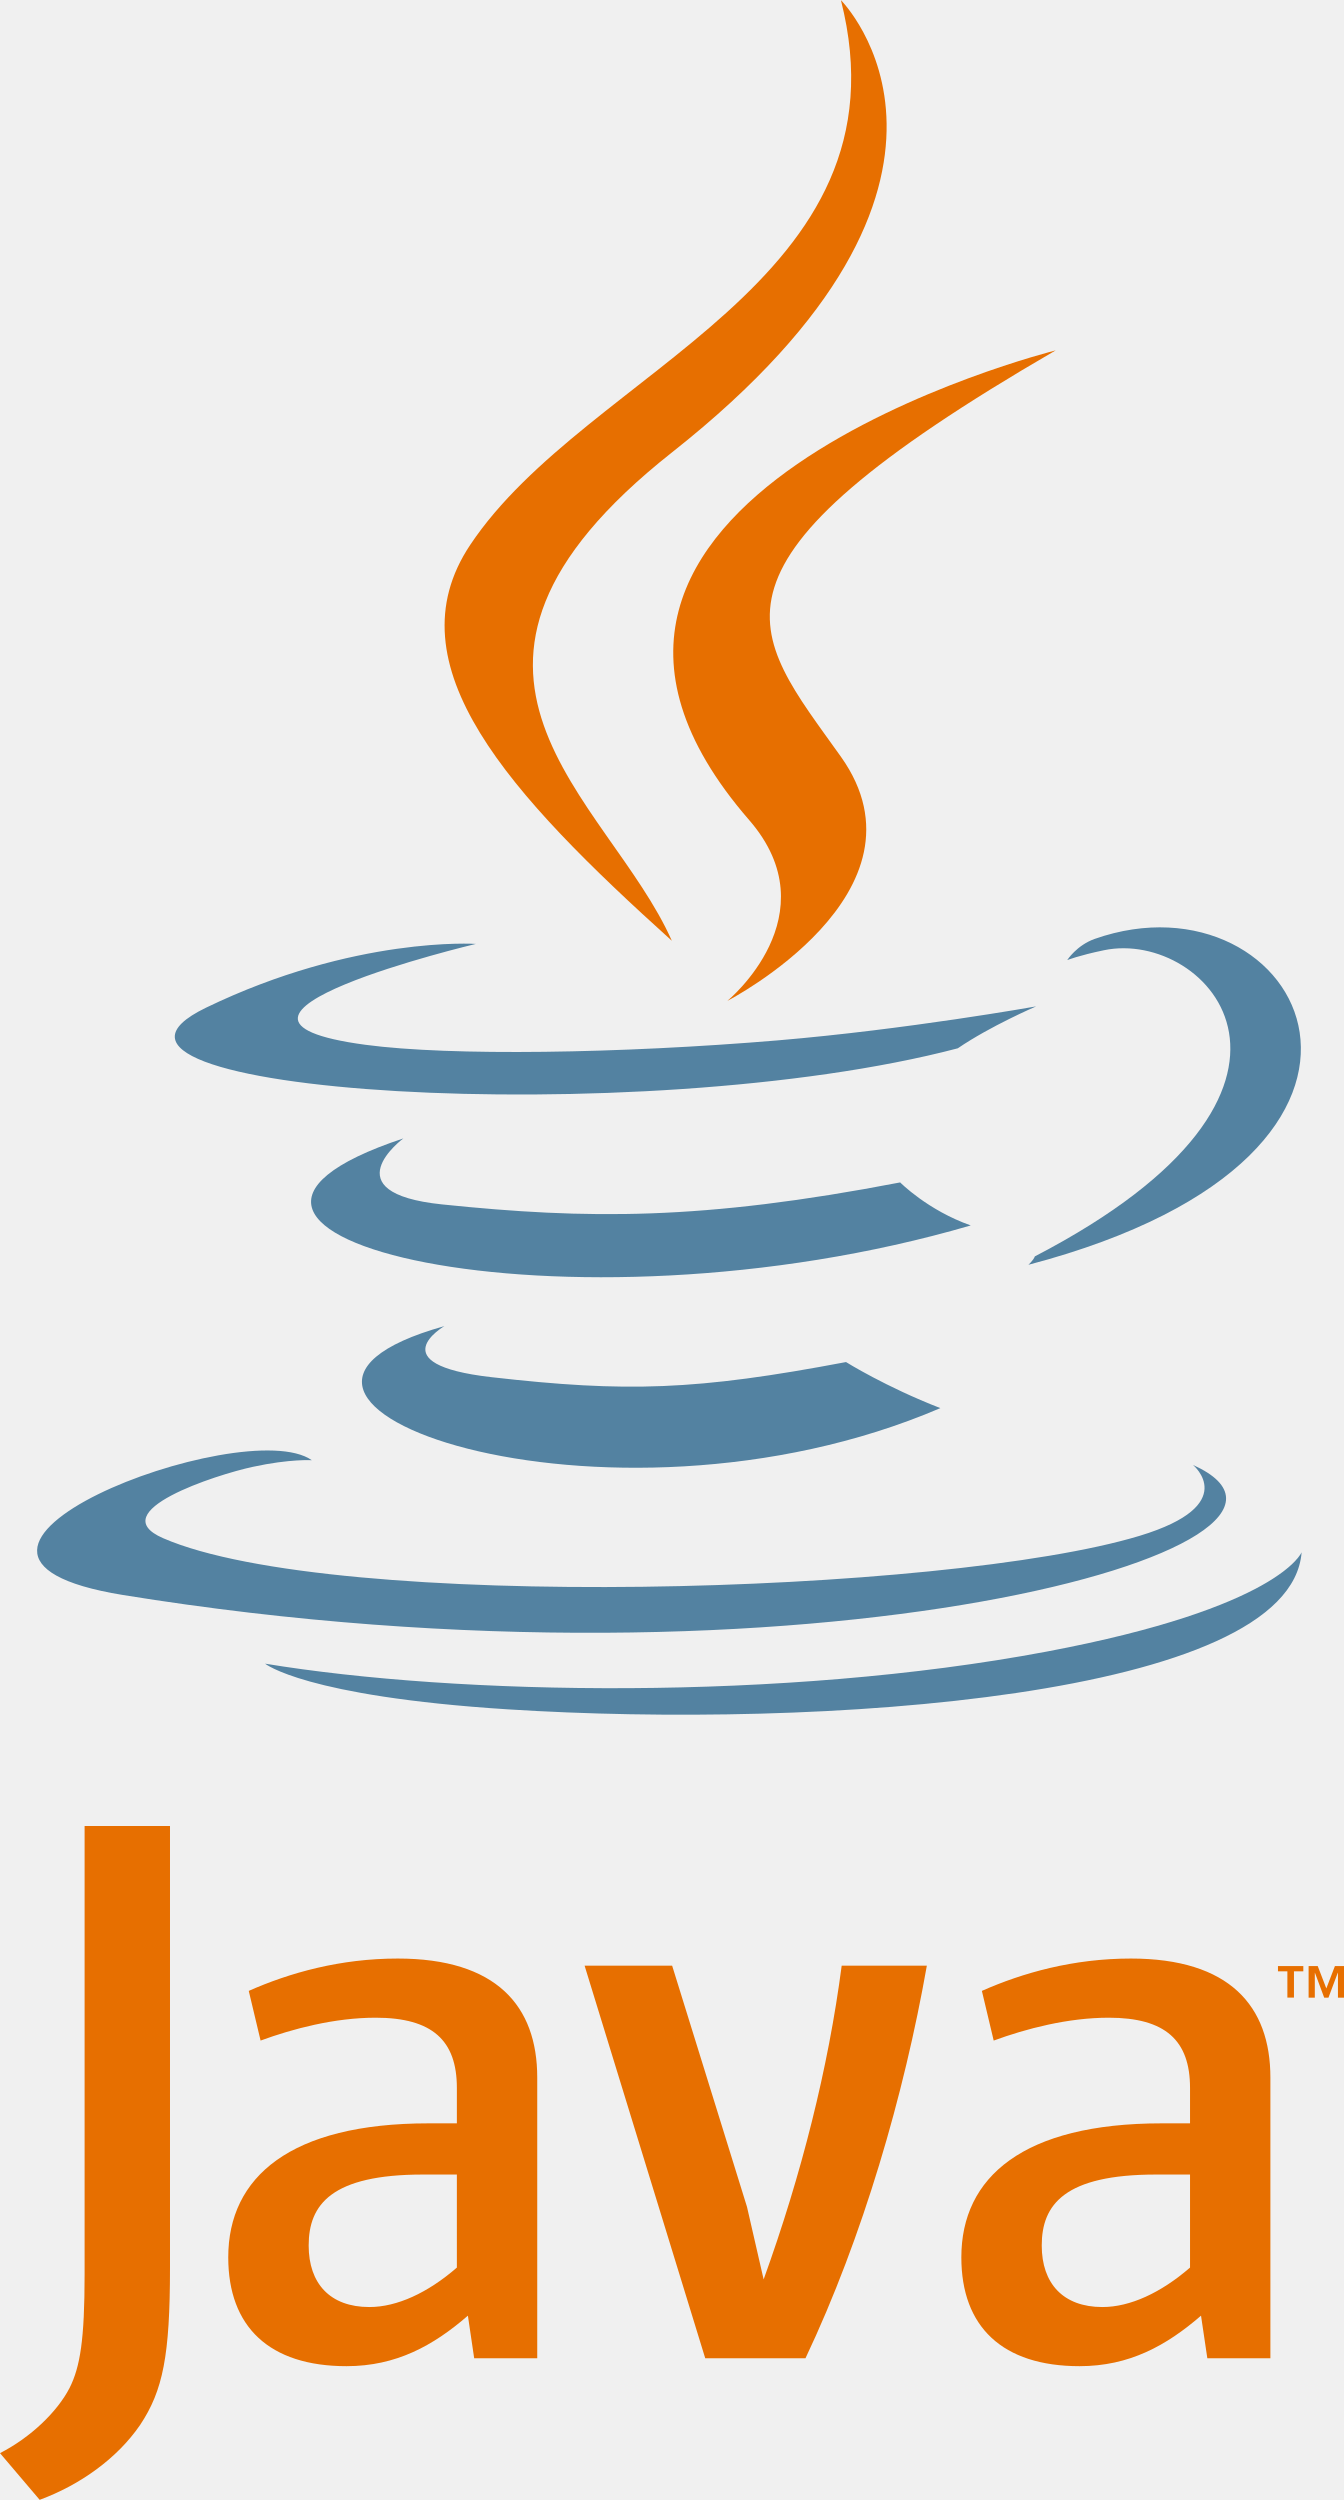
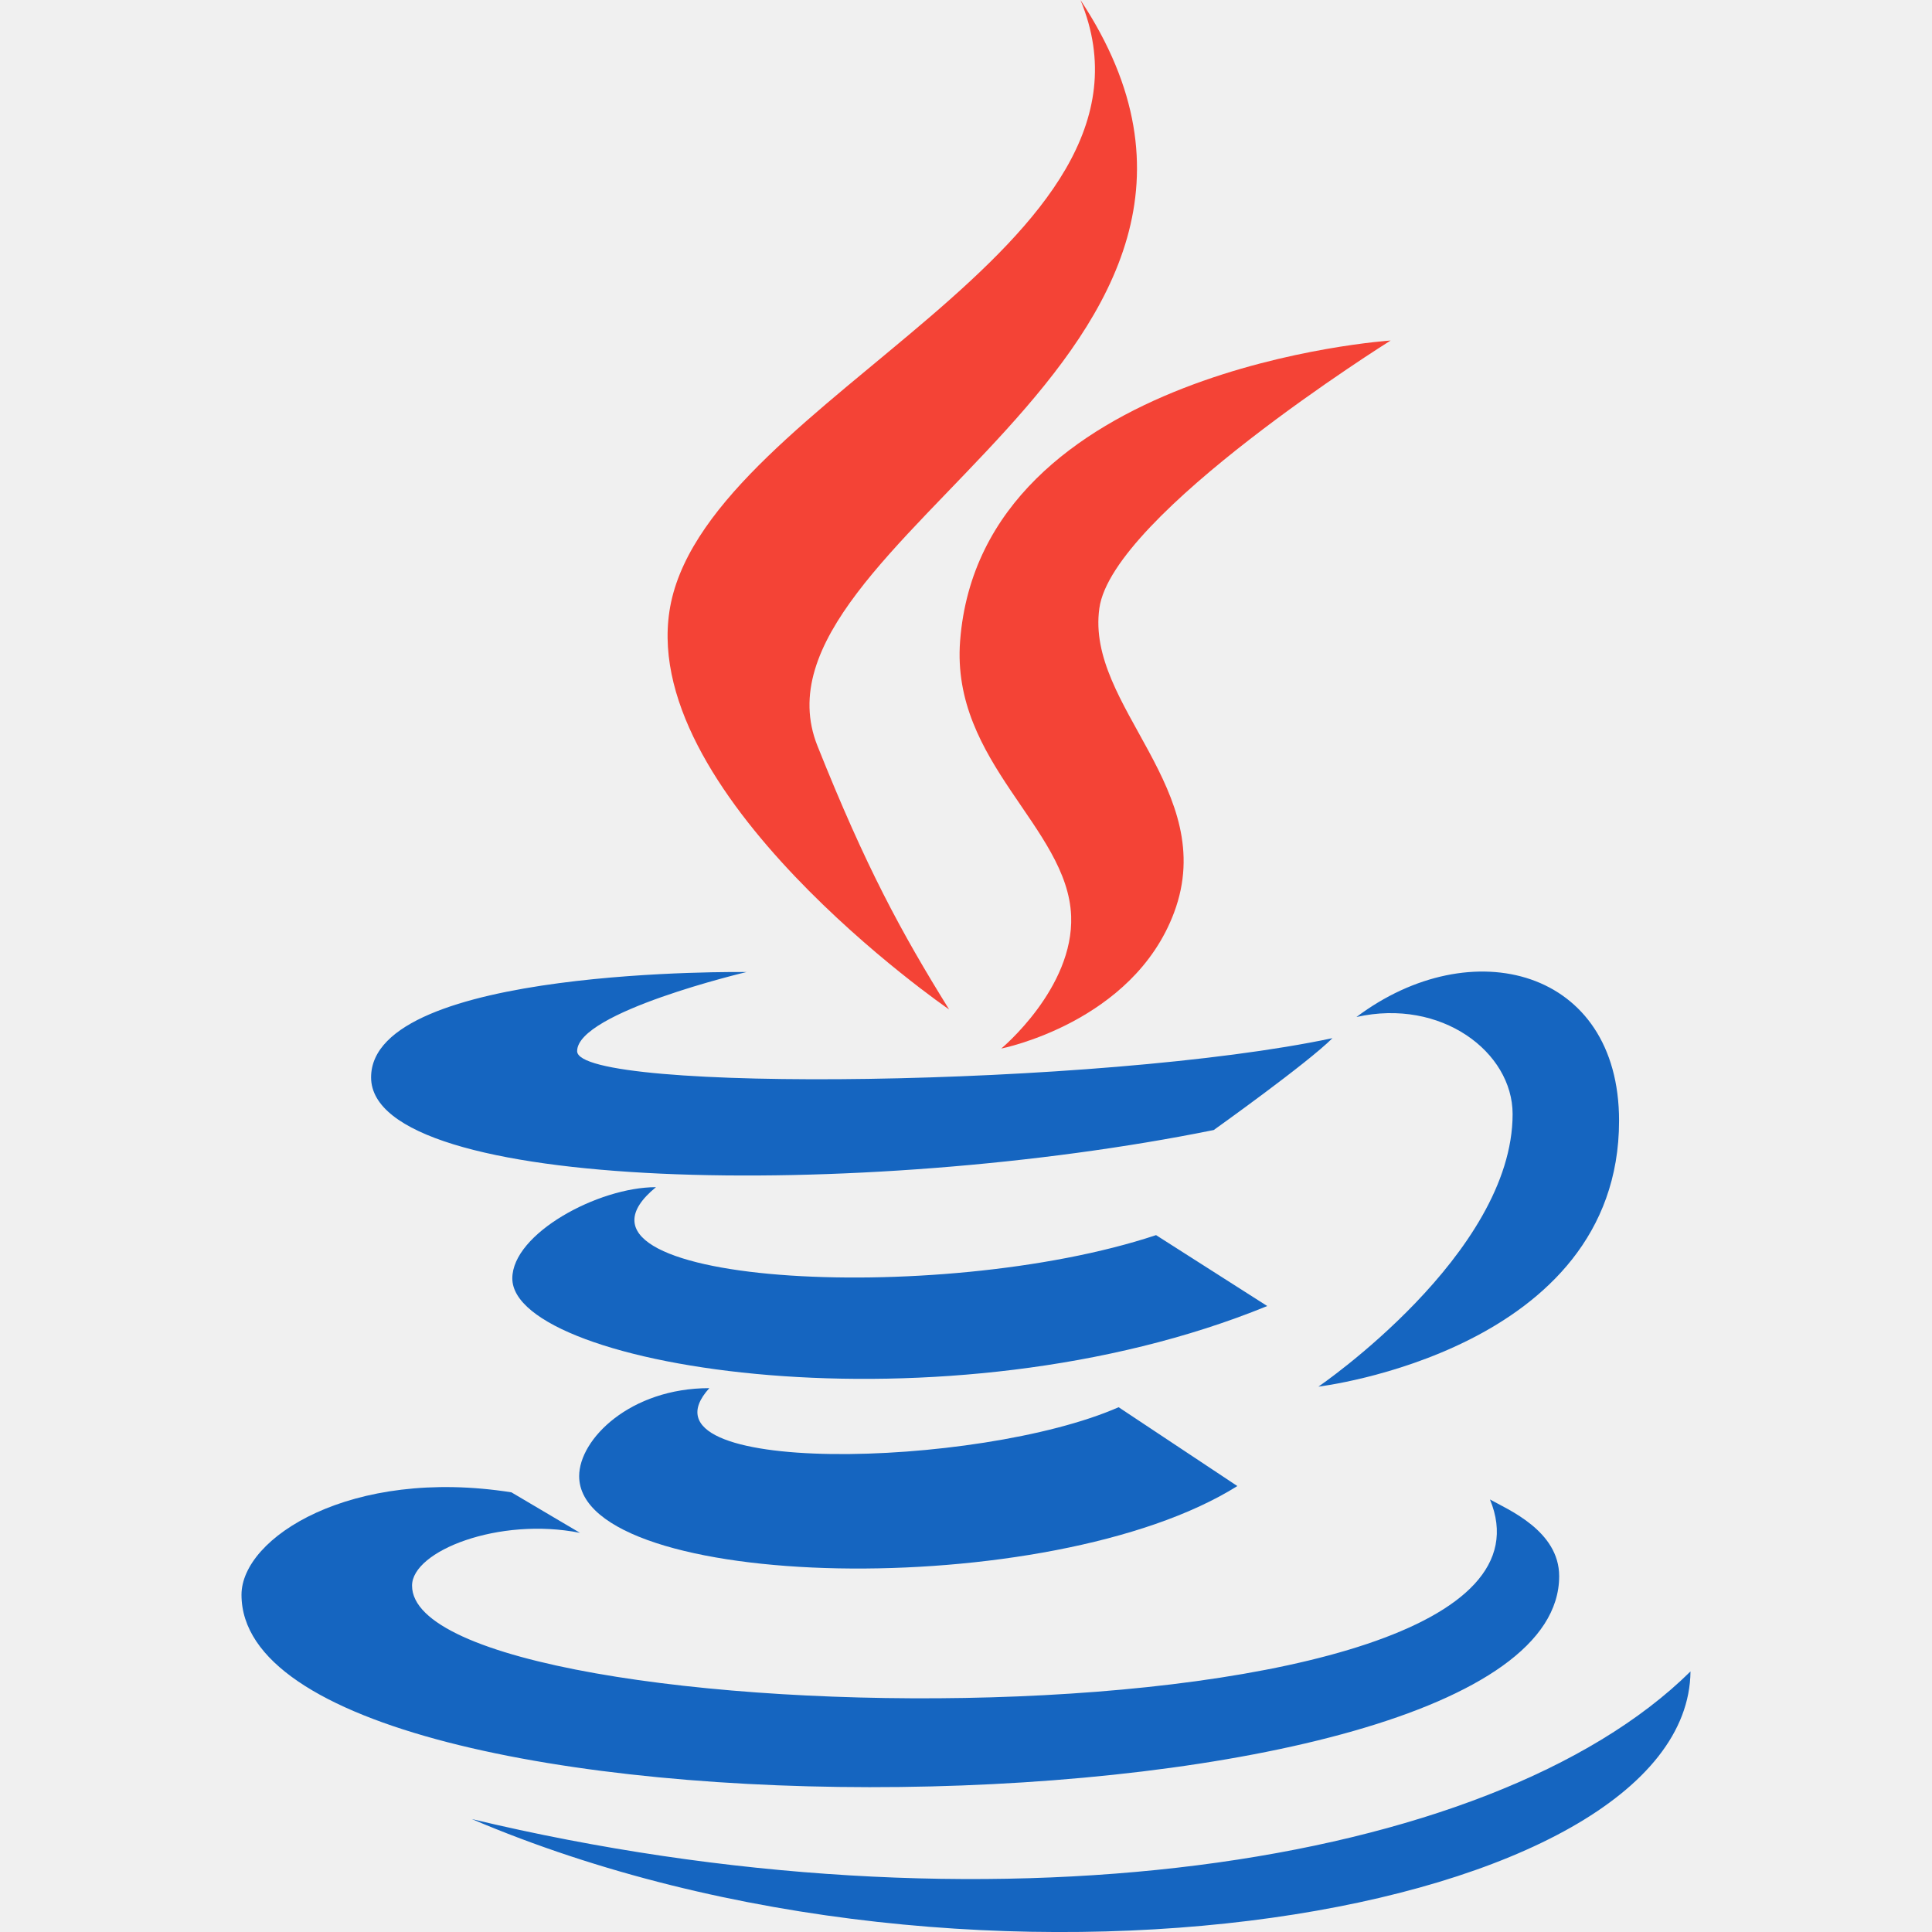
- <svg xmlns="http://www.w3.org/2000/svg" width="1344" height="2500" viewBox="6.527 4.399 290.829 540.906">
-   <path d="M285.104 430.945h-2.037v-1.14h5.486v1.14h-2.025v5.688h-1.424v-5.688zm10.942.297h-.032l-2.02 5.393h-.924l-2.006-5.393h-.024v5.393h-1.343v-6.828h1.976l1.86 4.835 1.854-4.835h1.969v6.828h-1.311l.001-5.393z" fill="#e76f00" />
-   <path d="M102.681 291.324s-14.178 8.245 10.09 11.035c29.4 3.354 44.426 2.873 76.825-3.259 0 0 8.518 5.341 20.414 9.967-72.63 31.128-164.376-1.803-107.329-17.743M93.806 250.704s-15.902 11.771 8.384 14.283c31.406 3.24 56.208 3.505 99.125-4.759 0 0 5.937 6.018 15.271 9.309-87.815 25.678-185.624 2.025-122.78-18.833" fill="#5382a1" />
-   <path d="M168.625 181.799c17.896 20.604-4.701 39.146-4.701 39.146s45.439-23.458 24.571-52.833c-19.491-27.395-34.438-41.005 46.479-87.934.001-.001-127.013 31.721-66.349 101.621" fill="#e76f00" />
-   <path d="M264.684 321.369s10.492 8.646-11.555 15.333c-41.923 12.7-174.488 16.535-211.314.507-13.238-5.76 11.587-13.752 19.396-15.429 8.144-1.766 12.798-1.437 12.798-1.437-14.722-10.371-95.157 20.363-40.857 29.166 148.084 24.015 269.944-10.814 231.532-28.14M109.499 208.617s-67.431 16.016-23.879 21.832c18.389 2.462 55.047 1.905 89.192-.956 27.906-2.354 55.928-7.358 55.928-7.358s-9.84 4.214-16.959 9.074c-68.475 18.01-200.756 9.631-162.674-8.79 32.206-15.568 58.392-13.802 58.392-13.802M230.462 276.231c69.608-36.171 37.425-70.932 14.96-66.248-5.506 1.146-7.961 2.139-7.961 2.139s2.045-3.202 5.947-4.588c44.441-15.624 78.619 46.081-14.346 70.521 0 0 1.079-.962 1.4-1.824" fill="#5382a1" />
-   <path d="M188.495 4.399s38.55 38.562-36.563 97.862c-60.233 47.567-13.735 74.689-.025 105.678-35.158-31.723-60.96-59.647-43.65-85.637 25.406-38.151 95.792-56.648 80.238-117.903" fill="#e76f00" />
-   <path d="M116.339 374.246c66.815 4.277 169.417-2.373 171.846-33.987 0 0-4.67 11.984-55.219 21.503-57.027 10.731-127.364 9.479-169.081 2.601.002-.002 8.541 7.067 52.454 9.883" fill="#5382a1" />
-   <path d="M105.389 495.049c-6.303 5.467-12.96 8.536-18.934 8.536-8.527 0-13.134-5.113-13.134-13.314 0-8.871 4.937-15.357 24.739-15.357h7.328l.001 20.135m17.392 19.623V453.93c0-15.518-8.85-25.756-30.188-25.756-12.457 0-23.369 3.076-32.238 6.999l2.56 10.752c6.983-2.563 16.022-4.949 24.894-4.949 12.292 0 17.58 4.949 17.58 15.181v7.678h-6.135c-29.865 0-43.337 11.593-43.337 28.993 0 15.018 8.878 23.554 25.594 23.554 10.745 0 18.766-4.437 26.264-10.929l1.361 9.221 13.645-.002zM180.824 514.672h-21.691l-26.106-84.96h18.944l16.198 52.199 3.601 15.699c8.195-22.698 13.992-45.726 16.891-67.898h18.427c-4.938 27.976-13.822 58.684-26.264 84.96M264.038 495.049c-6.315 5.467-12.983 8.536-18.958 8.536-8.512 0-13.131-5.113-13.131-13.314 0-8.871 4.947-15.357 24.748-15.357h7.341v20.135m17.39 19.623V453.93c0-15.518-8.871-25.756-30.186-25.756-12.465 0-23.381 3.076-32.246 6.999l2.557 10.752c6.985-2.563 16.041-4.949 24.906-4.949 12.283 0 17.579 4.949 17.579 15.181v7.678h-6.146c-29.873 0-43.34 11.593-43.34 28.993 0 15.018 8.871 23.554 25.584 23.554 10.752 0 18.77-4.437 26.28-10.929l1.366 9.221 13.646-.002zM36.847 529.099c-4.958 7.239-12.966 12.966-21.733 16.206L6.527 535.2c6.673-3.424 12.396-8.954 15.055-14.104 2.3-4.581 3.252-10.485 3.252-24.604v-96.995h18.478v95.666c-.001 18.875-1.51 26.5-6.465 33.936" fill="#e76f00" />
+ <svg xmlns="http://www.w3.org/2000/svg" width="40" height="40" viewBox="0 0 40 40" fill="none">
+   <g clip-path="url(#clip0_1_12)">
+     <path d="M19.65 20.899C18.652 19.29 17.928 17.956 16.925 15.444C15.229 11.201 27.24 7.367 22.37 0C24.481 5.089 14.793 8.235 13.893 12.473C13.07 16.371 19.645 20.899 19.65 20.899Z" fill="#F44336" />
+     <path d="M19.878 13.271C19.686 15.787 22.107 17.128 22.177 18.966C22.233 20.462 20.73 21.709 20.73 21.709C20.73 21.709 23.458 21.173 24.309 18.891C25.254 16.357 22.475 14.622 22.761 12.593C23.028 10.655 28.792 7.05 28.792 7.05C28.792 7.05 20.311 7.612 19.878 13.271Z" fill="#F44336" />
+     <path d="M28.084 21.056C29.838 20.662 31.317 21.779 31.317 23.066C31.317 25.967 27.296 28.709 27.296 28.709C27.296 28.709 33.521 27.967 33.521 23.204C33.521 20.054 30.464 19.267 28.084 21.056ZM25.129 23.396C25.129 23.396 27.07 22.013 27.587 21.494C22.824 22.505 11.949 22.641 11.949 21.763C11.949 20.954 15.456 20.125 15.456 20.125C15.456 20.125 7.683 20.013 7.683 22.306C7.683 24.696 17.858 24.867 25.129 23.396Z" fill="#1565C0" />
+     <path d="M23.935 25.572C19.426 27.071 11.121 26.592 13.581 24.579C12.383 24.579 10.607 25.542 10.607 26.468C10.607 28.325 19.589 29.759 26.237 27.04L23.935 25.572Z" fill="#1565C0" />
+     <path d="M14.686 28.74C13.05 28.74 11.991 29.794 11.991 30.562C11.991 32.953 21.751 33.194 25.618 30.767L23.16 29.135C20.271 30.405 13.014 30.58 14.686 28.74Z" fill="#1565C0" />
+     <path d="M32.281 32.633C32.281 31.697 31.226 31.256 30.848 31.045C33.076 36.418 8.531 36.001 8.531 32.829C8.531 32.108 10.338 31.402 12.008 31.736L10.588 30.897C7.26 30.375 5 31.838 5 33.018C5 38.521 32.281 38.256 32.281 32.633Z" fill="#1565C0" />
+     <path d="M35 34.605C30.854 38.7 20.341 40.192 9.769 37.662C20.341 42.165 34.95 39.629 35 34.605Z" fill="#1565C0" />
+   </g>
+   <defs>
+     <clipPath id="clip0_1_12">
+       <rect width="40" height="40" fill="white" />
+     </clipPath>
+   </defs>
</svg>
